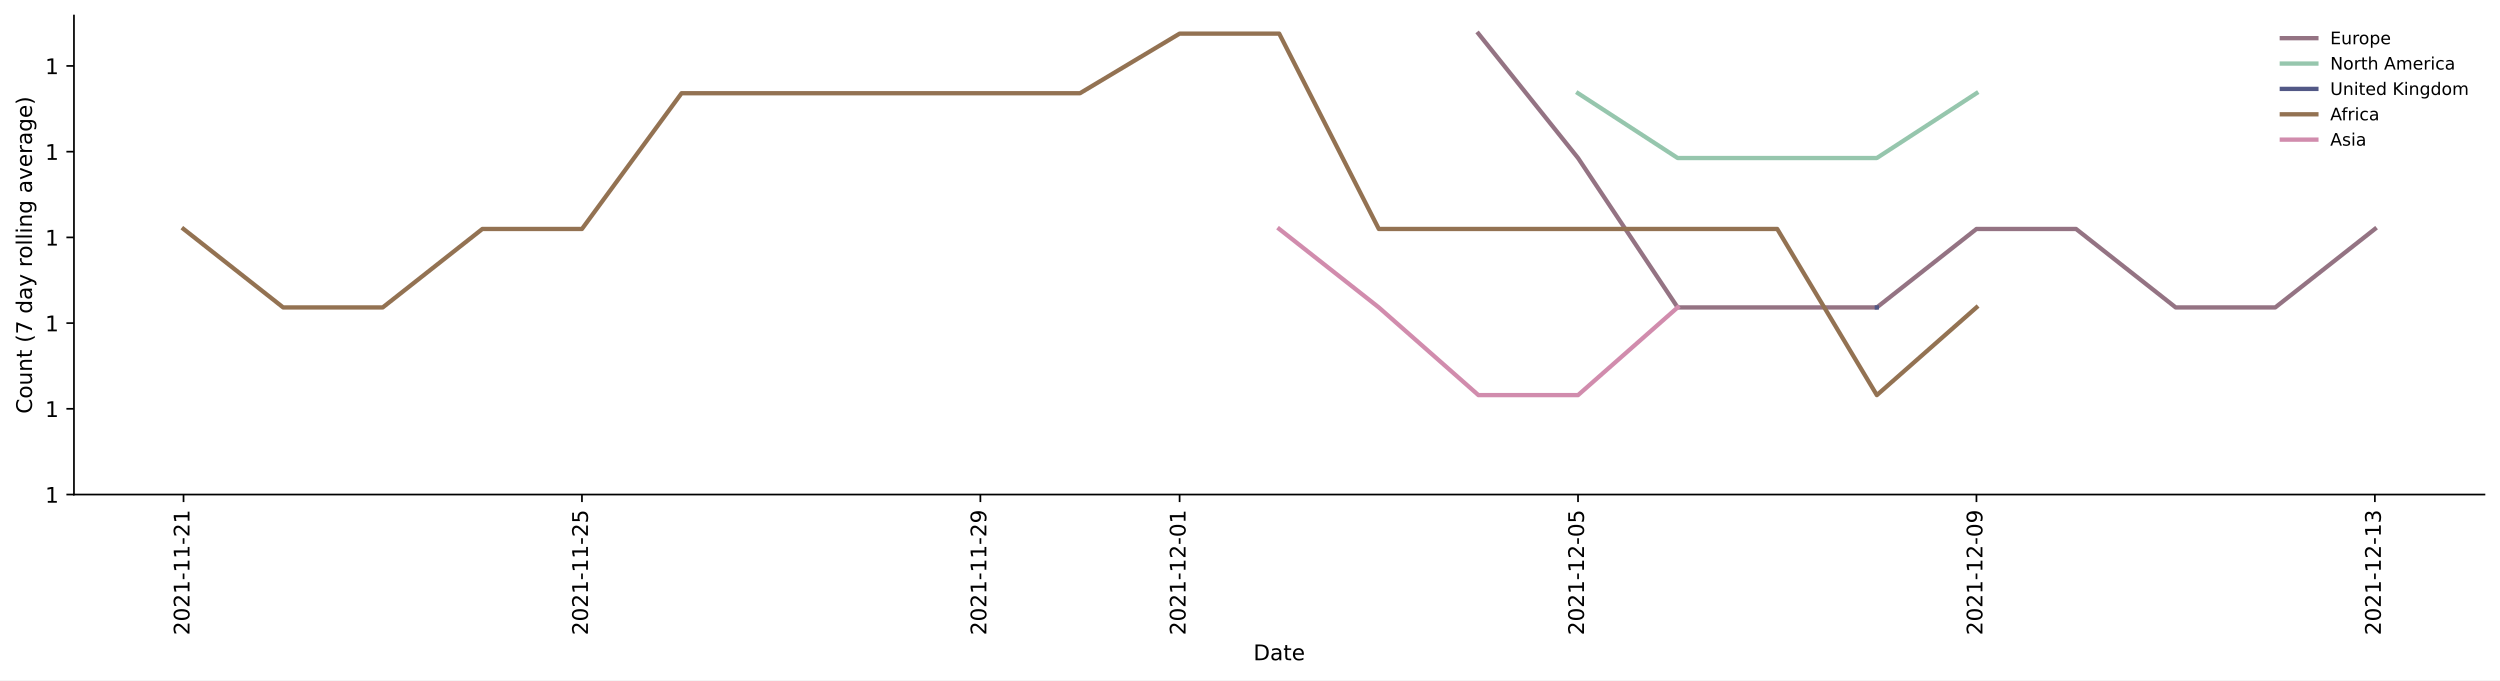
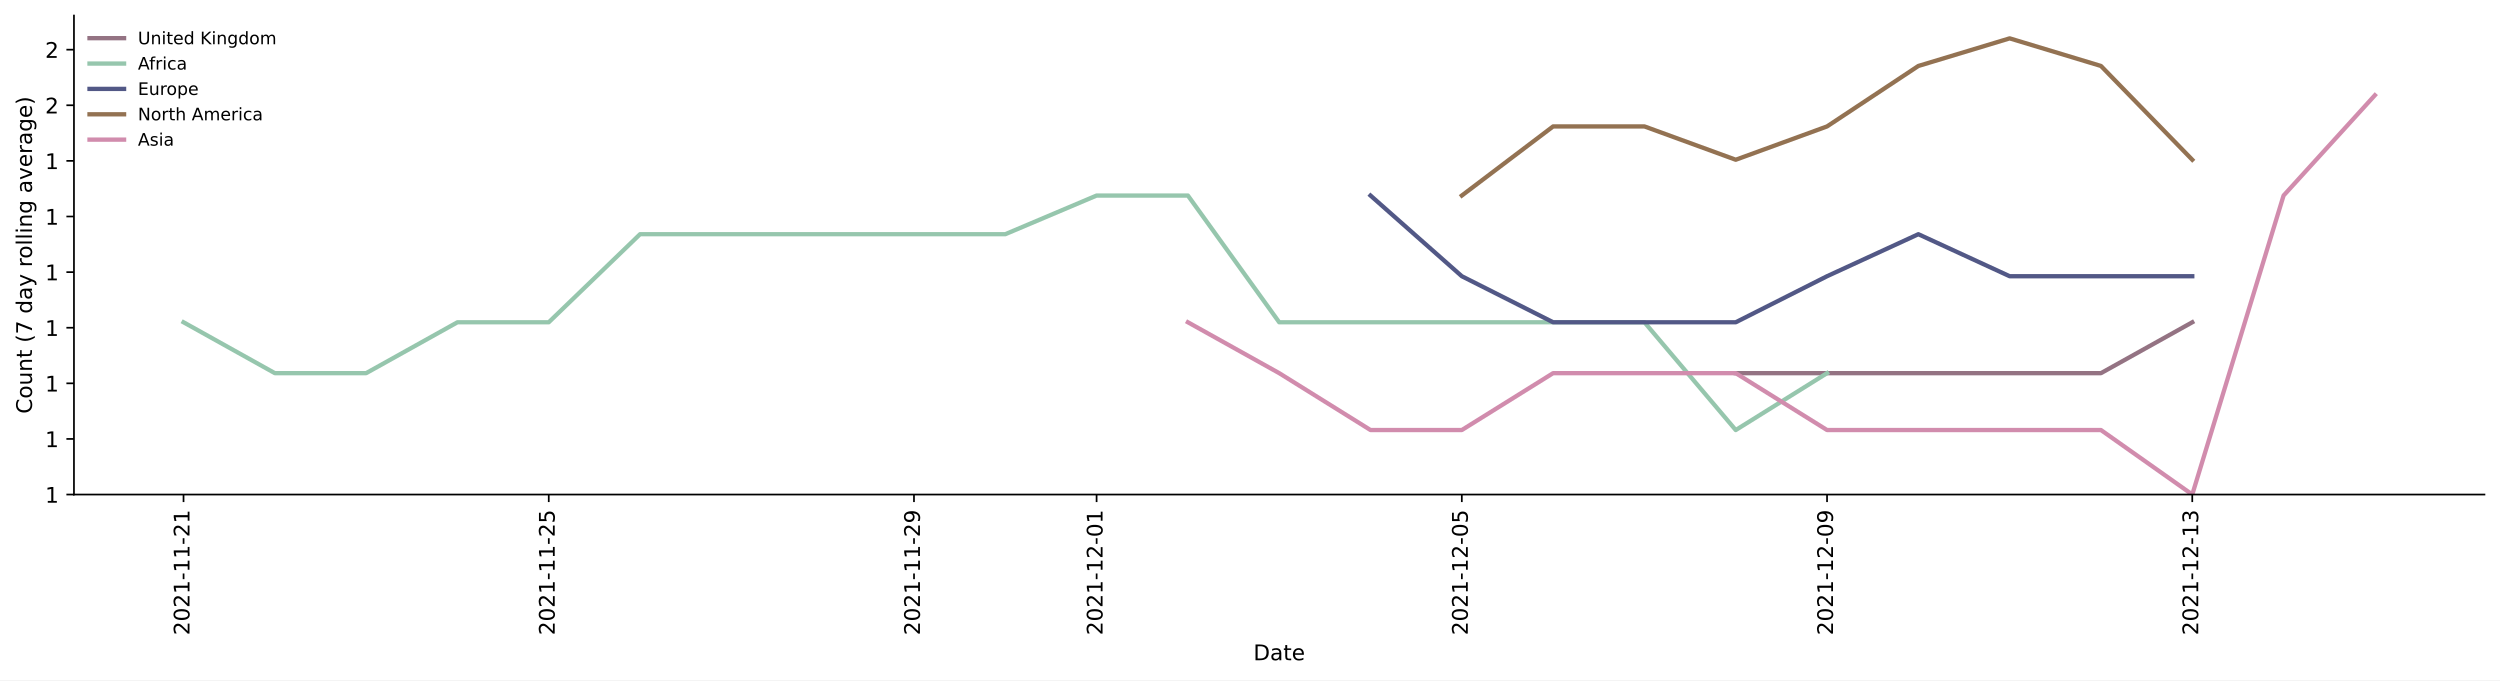
<svg xmlns="http://www.w3.org/2000/svg" xmlns:xlink="http://www.w3.org/1999/xlink" height="314.954pt" version="1.1" viewBox="0 0 1157.441 314.954" width="1157.441pt">
  <defs>
    <style type="text/css">*{stroke-linecap:butt;stroke-linejoin:round;}</style>
  </defs>
  <g id="figure_1">
    <g id="patch_1">
      <path d="M 0 314.954  L 1157.441 314.954  L 1157.441 0  L 0 0  z " style="fill:#ffffff;" />
    </g>
    <g id="axes_1">
      <g id="patch_2">
        <path d="M 34.241 228.96  L 1150.241 228.96  L 1150.241 7.2  L 34.241 7.2  z " style="fill:#ffffff;" />
      </g>
      <g id="matplotlib.axis_1">
        <g id="xtick_1">
          <g id="line2d_1">
            <defs>
-               <path d="M 0 0  L 0 3.5  " id="m6beb06f832" style="stroke:#000000;stroke-width:0.8;" />
-             </defs>
-             <g>
-               <use style="stroke:#000000;stroke-width:0.8;" x="84.968" xlink:href="#m6beb06f832" y="228.96" />
+               <path d="M 0 0  L 0 3.5  " id="m9c3d07d2d8" style="stroke:#000000;stroke-width:0.8;" />
+             </defs>
+             <g>
+               <use style="stroke:#000000;stroke-width:0.8;" x="84.968" xlink:href="#m9c3d07d2d8" y="228.96" />
            </g>
          </g>
          <g id="text_1">
            <g transform="translate(87.72727 294.0756)rotate(-90)scale(0.1 -0.1)">
              <defs>
                <path d="M 1228 531  L 3431 531  L 3431 0  L 469 0  L 469 531  Q 828 903 1448 1529  Q 2069 2156 2228 2338  Q 2531 2678 2651 2914  Q 2772 3150 2772 3378  Q 2772 3750 2511 3984  Q 2250 4219 1831 4219  Q 1534 4219 1204 4116  Q 875 4013 500 3803  L 500 4441  Q 881 4594 1212 4672  Q 1544 4750 1819 4750  Q 2544 4750 2975 4387  Q 3406 4025 3406 3419  Q 3406 3131 3298 2873  Q 3191 2616 2906 2266  Q 2828 2175 2409 1742  Q 1991 1309 1228 531  z " id="DejaVuSans-32" transform="scale(0.015625)" />
                <path d="M 2034 4250  Q 1547 4250 1301 3770  Q 1056 3291 1056 2328  Q 1056 1369 1301 889  Q 1547 409 2034 409  Q 2525 409 2770 889  Q 3016 1369 3016 2328  Q 3016 3291 2770 3770  Q 2525 4250 2034 4250  z M 2034 4750  Q 2819 4750 3233 4129  Q 3647 3509 3647 2328  Q 3647 1150 3233 529  Q 2819 -91 2034 -91  Q 1250 -91 836 529  Q 422 1150 422 2328  Q 422 3509 836 4129  Q 1250 4750 2034 4750  z " id="DejaVuSans-30" transform="scale(0.015625)" />
                <path d="M 794 531  L 1825 531  L 1825 4091  L 703 3866  L 703 4441  L 1819 4666  L 2450 4666  L 2450 531  L 3481 531  L 3481 0  L 794 0  L 794 531  z " id="DejaVuSans-31" transform="scale(0.015625)" />
                <path d="M 313 2009  L 1997 2009  L 1997 1497  L 313 1497  L 313 2009  z " id="DejaVuSans-2d" transform="scale(0.015625)" />
              </defs>
              <use xlink:href="#DejaVuSans-32" />
              <use x="63.623" xlink:href="#DejaVuSans-30" />
              <use x="127.246" xlink:href="#DejaVuSans-32" />
              <use x="190.869" xlink:href="#DejaVuSans-31" />
              <use x="254.492" xlink:href="#DejaVuSans-2d" />
              <use x="290.576" xlink:href="#DejaVuSans-31" />
              <use x="354.199" xlink:href="#DejaVuSans-31" />
              <use x="417.822" xlink:href="#DejaVuSans-2d" />
              <use x="453.906" xlink:href="#DejaVuSans-32" />
              <use x="517.529" xlink:href="#DejaVuSans-31" />
            </g>
          </g>
        </g>
        <g id="xtick_2">
          <g id="line2d_2">
            <g>
-               <use style="stroke:#000000;stroke-width:0.8;" x="269.431" xlink:href="#m6beb06f832" y="228.96" />
+               <use style="stroke:#000000;stroke-width:0.8;" x="254.059" xlink:href="#m9c3d07d2d8" y="228.96" />
            </g>
          </g>
          <g id="text_2">
-             <g transform="translate(272.1901 294.0756)rotate(-90)scale(0.1 -0.1)">
+             <g transform="translate(256.8182 294.0756)rotate(-90)scale(0.1 -0.1)">
              <defs>
                <path d="M 691 4666  L 3169 4666  L 3169 4134  L 1269 4134  L 1269 2991  Q 1406 3038 1543 3061  Q 1681 3084 1819 3084  Q 2600 3084 3056 2656  Q 3513 2228 3513 1497  Q 3513 744 3044 326  Q 2575 -91 1722 -91  Q 1428 -91 1123 -41  Q 819 9 494 109  L 494 744  Q 775 591 1075 516  Q 1375 441 1709 441  Q 2250 441 2565 725  Q 2881 1009 2881 1497  Q 2881 1984 2565 2268  Q 2250 2553 1709 2553  Q 1456 2553 1204 2497  Q 953 2441 691 2322  L 691 4666  z " id="DejaVuSans-35" transform="scale(0.015625)" />
              </defs>
              <use xlink:href="#DejaVuSans-32" />
              <use x="63.623" xlink:href="#DejaVuSans-30" />
              <use x="127.246" xlink:href="#DejaVuSans-32" />
              <use x="190.869" xlink:href="#DejaVuSans-31" />
              <use x="254.492" xlink:href="#DejaVuSans-2d" />
              <use x="290.576" xlink:href="#DejaVuSans-31" />
              <use x="354.199" xlink:href="#DejaVuSans-31" />
              <use x="417.822" xlink:href="#DejaVuSans-2d" />
              <use x="453.906" xlink:href="#DejaVuSans-32" />
              <use x="517.529" xlink:href="#DejaVuSans-35" />
            </g>
          </g>
        </g>
        <g id="xtick_3">
          <g id="line2d_3">
            <g>
-               <use style="stroke:#000000;stroke-width:0.8;" x="453.894" xlink:href="#m6beb06f832" y="228.96" />
+               <use style="stroke:#000000;stroke-width:0.8;" x="423.15" xlink:href="#m9c3d07d2d8" y="228.96" />
            </g>
          </g>
          <g id="text_3">
-             <g transform="translate(456.6529 294.0756)rotate(-90)scale(0.1 -0.1)">
+             <g transform="translate(425.9091 294.0756)rotate(-90)scale(0.1 -0.1)">
              <defs>
                <path d="M 703 97  L 703 672  Q 941 559 1184 500  Q 1428 441 1663 441  Q 2288 441 2617 861  Q 2947 1281 2994 2138  Q 2813 1869 2534 1725  Q 2256 1581 1919 1581  Q 1219 1581 811 2004  Q 403 2428 403 3163  Q 403 3881 828 4315  Q 1253 4750 1959 4750  Q 2769 4750 3195 4129  Q 3622 3509 3622 2328  Q 3622 1225 3098 567  Q 2575 -91 1691 -91  Q 1453 -91 1209 -44  Q 966 3 703 97  z M 1959 2075  Q 2384 2075 2632 2365  Q 2881 2656 2881 3163  Q 2881 3666 2632 3958  Q 2384 4250 1959 4250  Q 1534 4250 1286 3958  Q 1038 3666 1038 3163  Q 1038 2656 1286 2365  Q 1534 2075 1959 2075  z " id="DejaVuSans-39" transform="scale(0.015625)" />
              </defs>
              <use xlink:href="#DejaVuSans-32" />
              <use x="63.623" xlink:href="#DejaVuSans-30" />
              <use x="127.246" xlink:href="#DejaVuSans-32" />
              <use x="190.869" xlink:href="#DejaVuSans-31" />
              <use x="254.492" xlink:href="#DejaVuSans-2d" />
              <use x="290.576" xlink:href="#DejaVuSans-31" />
              <use x="354.199" xlink:href="#DejaVuSans-31" />
              <use x="417.822" xlink:href="#DejaVuSans-2d" />
              <use x="453.906" xlink:href="#DejaVuSans-32" />
              <use x="517.529" xlink:href="#DejaVuSans-39" />
            </g>
          </g>
        </g>
        <g id="xtick_4">
          <g id="line2d_4">
            <g>
-               <use style="stroke:#000000;stroke-width:0.8;" x="546.125" xlink:href="#m6beb06f832" y="228.96" />
+               <use style="stroke:#000000;stroke-width:0.8;" x="507.695" xlink:href="#m9c3d07d2d8" y="228.96" />
            </g>
          </g>
          <g id="text_4">
-             <g transform="translate(548.8843 294.0756)rotate(-90)scale(0.1 -0.1)">
+             <g transform="translate(510.4545 294.0756)rotate(-90)scale(0.1 -0.1)">
              <use xlink:href="#DejaVuSans-32" />
              <use x="63.623" xlink:href="#DejaVuSans-30" />
              <use x="127.246" xlink:href="#DejaVuSans-32" />
              <use x="190.869" xlink:href="#DejaVuSans-31" />
              <use x="254.492" xlink:href="#DejaVuSans-2d" />
              <use x="290.576" xlink:href="#DejaVuSans-31" />
              <use x="354.199" xlink:href="#DejaVuSans-32" />
              <use x="417.822" xlink:href="#DejaVuSans-2d" />
              <use x="453.906" xlink:href="#DejaVuSans-30" />
              <use x="517.529" xlink:href="#DejaVuSans-31" />
            </g>
          </g>
        </g>
        <g id="xtick_5">
          <g id="line2d_5">
            <g>
-               <use style="stroke:#000000;stroke-width:0.8;" x="730.588" xlink:href="#m6beb06f832" y="228.96" />
+               <use style="stroke:#000000;stroke-width:0.8;" x="676.786" xlink:href="#m9c3d07d2d8" y="228.96" />
            </g>
          </g>
          <g id="text_5">
-             <g transform="translate(733.3471 294.0756)rotate(-90)scale(0.1 -0.1)">
+             <g transform="translate(679.5455 294.0756)rotate(-90)scale(0.1 -0.1)">
              <use xlink:href="#DejaVuSans-32" />
              <use x="63.623" xlink:href="#DejaVuSans-30" />
              <use x="127.246" xlink:href="#DejaVuSans-32" />
              <use x="190.869" xlink:href="#DejaVuSans-31" />
              <use x="254.492" xlink:href="#DejaVuSans-2d" />
              <use x="290.576" xlink:href="#DejaVuSans-31" />
              <use x="354.199" xlink:href="#DejaVuSans-32" />
              <use x="417.822" xlink:href="#DejaVuSans-2d" />
              <use x="453.906" xlink:href="#DejaVuSans-30" />
              <use x="517.529" xlink:href="#DejaVuSans-35" />
            </g>
          </g>
        </g>
        <g id="xtick_6">
          <g id="line2d_6">
            <g>
-               <use style="stroke:#000000;stroke-width:0.8;" x="915.051" xlink:href="#m6beb06f832" y="228.96" />
+               <use style="stroke:#000000;stroke-width:0.8;" x="845.877" xlink:href="#m9c3d07d2d8" y="228.96" />
            </g>
          </g>
          <g id="text_6">
-             <g transform="translate(917.8099 294.0756)rotate(-90)scale(0.1 -0.1)">
+             <g transform="translate(848.6364 294.0756)rotate(-90)scale(0.1 -0.1)">
              <use xlink:href="#DejaVuSans-32" />
              <use x="63.623" xlink:href="#DejaVuSans-30" />
              <use x="127.246" xlink:href="#DejaVuSans-32" />
              <use x="190.869" xlink:href="#DejaVuSans-31" />
              <use x="254.492" xlink:href="#DejaVuSans-2d" />
              <use x="290.576" xlink:href="#DejaVuSans-31" />
              <use x="354.199" xlink:href="#DejaVuSans-32" />
              <use x="417.822" xlink:href="#DejaVuSans-2d" />
              <use x="453.906" xlink:href="#DejaVuSans-30" />
              <use x="517.529" xlink:href="#DejaVuSans-39" />
            </g>
          </g>
        </g>
        <g id="xtick_7">
          <g id="line2d_7">
            <g>
-               <use style="stroke:#000000;stroke-width:0.8;" x="1099.513" xlink:href="#m6beb06f832" y="228.96" />
+               <use style="stroke:#000000;stroke-width:0.8;" x="1014.968" xlink:href="#m9c3d07d2d8" y="228.96" />
            </g>
          </g>
          <g id="text_7">
-             <g transform="translate(1102.273 294.0756)rotate(-90)scale(0.1 -0.1)">
+             <g transform="translate(1017.727 294.0756)rotate(-90)scale(0.1 -0.1)">
              <defs>
                <path d="M 2597 2516  Q 3050 2419 3304 2112  Q 3559 1806 3559 1356  Q 3559 666 3084 287  Q 2609 -91 1734 -91  Q 1441 -91 1130 -33  Q 819 25 488 141  L 488 750  Q 750 597 1062 519  Q 1375 441 1716 441  Q 2309 441 2620 675  Q 2931 909 2931 1356  Q 2931 1769 2642 2001  Q 2353 2234 1838 2234  L 1294 2234  L 1294 2753  L 1863 2753  Q 2328 2753 2575 2939  Q 2822 3125 2822 3475  Q 2822 3834 2567 4026  Q 2313 4219 1838 4219  Q 1578 4219 1281 4162  Q 984 4106 628 3988  L 628 4550  Q 988 4650 1302 4700  Q 1616 4750 1894 4750  Q 2613 4750 3031 4423  Q 3450 4097 3450 3541  Q 3450 3153 3228 2886  Q 3006 2619 2597 2516  z " id="DejaVuSans-33" transform="scale(0.015625)" />
              </defs>
              <use xlink:href="#DejaVuSans-32" />
              <use x="63.623" xlink:href="#DejaVuSans-30" />
              <use x="127.246" xlink:href="#DejaVuSans-32" />
              <use x="190.869" xlink:href="#DejaVuSans-31" />
              <use x="254.492" xlink:href="#DejaVuSans-2d" />
              <use x="290.576" xlink:href="#DejaVuSans-31" />
              <use x="354.199" xlink:href="#DejaVuSans-32" />
              <use x="417.822" xlink:href="#DejaVuSans-2d" />
              <use x="453.906" xlink:href="#DejaVuSans-31" />
              <use x="517.529" xlink:href="#DejaVuSans-33" />
            </g>
          </g>
        </g>
        <g id="text_8">
          <g transform="translate(580.2898 305.6741)scale(0.1 -0.1)">
            <defs>
              <path d="M 1259 4147  L 1259 519  L 2022 519  Q 2988 519 3436 956  Q 3884 1394 3884 2338  Q 3884 3275 3436 3711  Q 2988 4147 2022 4147  L 1259 4147  z M 628 4666  L 1925 4666  Q 3281 4666 3915 4102  Q 4550 3538 4550 2338  Q 4550 1131 3912 565  Q 3275 0 1925 0  L 628 0  L 628 4666  z " id="DejaVuSans-44" transform="scale(0.015625)" />
              <path d="M 2194 1759  Q 1497 1759 1228 1600  Q 959 1441 959 1056  Q 959 750 1161 570  Q 1363 391 1709 391  Q 2188 391 2477 730  Q 2766 1069 2766 1631  L 2766 1759  L 2194 1759  z M 3341 1997  L 3341 0  L 2766 0  L 2766 531  Q 2569 213 2275 61  Q 1981 -91 1556 -91  Q 1019 -91 701 211  Q 384 513 384 1019  Q 384 1609 779 1909  Q 1175 2209 1959 2209  L 2766 2209  L 2766 2266  Q 2766 2663 2505 2880  Q 2244 3097 1772 3097  Q 1472 3097 1187 3025  Q 903 2953 641 2809  L 641 3341  Q 956 3463 1253 3523  Q 1550 3584 1831 3584  Q 2591 3584 2966 3190  Q 3341 2797 3341 1997  z " id="DejaVuSans-61" transform="scale(0.015625)" />
              <path d="M 1172 4494  L 1172 3500  L 2356 3500  L 2356 3053  L 1172 3053  L 1172 1153  Q 1172 725 1289 603  Q 1406 481 1766 481  L 2356 481  L 2356 0  L 1766 0  Q 1100 0 847 248  Q 594 497 594 1153  L 594 3053  L 172 3053  L 172 3500  L 594 3500  L 594 4494  L 1172 4494  z " id="DejaVuSans-74" transform="scale(0.015625)" />
              <path d="M 3597 1894  L 3597 1613  L 953 1613  Q 991 1019 1311 708  Q 1631 397 2203 397  Q 2534 397 2845 478  Q 3156 559 3463 722  L 3463 178  Q 3153 47 2828 -22  Q 2503 -91 2169 -91  Q 1331 -91 842 396  Q 353 884 353 1716  Q 353 2575 817 3079  Q 1281 3584 2069 3584  Q 2775 3584 3186 3129  Q 3597 2675 3597 1894  z M 3022 2063  Q 3016 2534 2758 2815  Q 2500 3097 2075 3097  Q 1594 3097 1305 2825  Q 1016 2553 972 2059  L 3022 2063  z " id="DejaVuSans-65" transform="scale(0.015625)" />
            </defs>
            <use xlink:href="#DejaVuSans-44" />
            <use x="77.002" xlink:href="#DejaVuSans-61" />
            <use x="138.281" xlink:href="#DejaVuSans-74" />
            <use x="177.49" xlink:href="#DejaVuSans-65" />
          </g>
        </g>
      </g>
      <g id="matplotlib.axis_2">
        <g id="ytick_1">
          <g id="line2d_8">
            <defs>
-               <path d="M 0 0  L -3.5 0  " id="m7e8ffe508a" style="stroke:#000000;stroke-width:0.8;" />
-             </defs>
-             <g>
-               <use style="stroke:#000000;stroke-width:0.8;" x="34.241" xlink:href="#m7e8ffe508a" y="228.96" />
+               <path d="M 0 0  L -3.5 0  " id="m60c0c95f45" style="stroke:#000000;stroke-width:0.8;" />
+             </defs>
+             <g>
+               <use style="stroke:#000000;stroke-width:0.8;" x="34.241" xlink:href="#m60c0c95f45" y="228.96" />
            </g>
          </g>
          <g id="text_9">
            <g transform="translate(20.87813 232.7592)scale(0.1 -0.1)">
              <use xlink:href="#DejaVuSans-31" />
            </g>
          </g>
        </g>
        <g id="ytick_2">
          <g id="line2d_9">
            <g>
-               <use style="stroke:#000000;stroke-width:0.8;" x="34.241" xlink:href="#m7e8ffe508a" y="189.273" />
+               <use style="stroke:#000000;stroke-width:0.8;" x="34.241" xlink:href="#m60c0c95f45" y="203.215" />
            </g>
          </g>
          <g id="text_10">
-             <g transform="translate(20.87813 193.0725)scale(0.1 -0.1)">
+             <g transform="translate(20.87813 207.0141)scale(0.1 -0.1)">
              <use xlink:href="#DejaVuSans-31" />
            </g>
          </g>
        </g>
        <g id="ytick_3">
          <g id="line2d_10">
            <g>
-               <use style="stroke:#000000;stroke-width:0.8;" x="34.241" xlink:href="#m7e8ffe508a" y="149.587" />
+               <use style="stroke:#000000;stroke-width:0.8;" x="34.241" xlink:href="#m60c0c95f45" y="177.47" />
            </g>
          </g>
          <g id="text_11">
-             <g transform="translate(20.87813 153.3857)scale(0.1 -0.1)">
+             <g transform="translate(20.87813 181.2689)scale(0.1 -0.1)">
              <use xlink:href="#DejaVuSans-31" />
            </g>
          </g>
        </g>
        <g id="ytick_4">
          <g id="line2d_11">
            <g>
-               <use style="stroke:#000000;stroke-width:0.8;" x="34.241" xlink:href="#m7e8ffe508a" y="109.9" />
+               <use style="stroke:#000000;stroke-width:0.8;" x="34.241" xlink:href="#m60c0c95f45" y="151.725" />
            </g>
          </g>
          <g id="text_12">
-             <g transform="translate(20.87813 113.699)scale(0.1 -0.1)">
+             <g transform="translate(20.87813 155.5238)scale(0.1 -0.1)">
              <use xlink:href="#DejaVuSans-31" />
            </g>
          </g>
        </g>
        <g id="ytick_5">
          <g id="line2d_12">
            <g>
-               <use style="stroke:#000000;stroke-width:0.8;" x="34.241" xlink:href="#m7e8ffe508a" y="70.213" />
+               <use style="stroke:#000000;stroke-width:0.8;" x="34.241" xlink:href="#m60c0c95f45" y="125.979" />
            </g>
          </g>
          <g id="text_13">
-             <g transform="translate(20.87813 74.01223)scale(0.1 -0.1)">
+             <g transform="translate(20.87813 129.7786)scale(0.1 -0.1)">
              <use xlink:href="#DejaVuSans-31" />
            </g>
          </g>
        </g>
        <g id="ytick_6">
          <g id="line2d_13">
            <g>
-               <use style="stroke:#000000;stroke-width:0.8;" x="34.241" xlink:href="#m7e8ffe508a" y="30.526" />
+               <use style="stroke:#000000;stroke-width:0.8;" x="34.241" xlink:href="#m60c0c95f45" y="100.234" />
            </g>
          </g>
          <g id="text_14">
-             <g transform="translate(20.87813 34.32549)scale(0.1 -0.1)">
-               <use xlink:href="#DejaVuSans-31" />
-             </g>
-           </g>
-         </g>
-         <g id="text_15">
+             <g transform="translate(20.87813 104.0335)scale(0.1 -0.1)">
+               <use xlink:href="#DejaVuSans-31" />
+             </g>
+           </g>
+         </g>
+         <g id="ytick_7">
+           <g id="line2d_14">
+             <g>
+               <use style="stroke:#000000;stroke-width:0.8;" x="34.241" xlink:href="#m60c0c95f45" y="74.489" />
+             </g>
+           </g>
+           <g id="text_15">
+             <g transform="translate(20.87813 78.28836)scale(0.1 -0.1)">
+               <use xlink:href="#DejaVuSans-31" />
+             </g>
+           </g>
+         </g>
+         <g id="ytick_8">
+           <g id="line2d_15">
+             <g>
+               <use style="stroke:#000000;stroke-width:0.8;" x="34.241" xlink:href="#m60c0c95f45" y="48.744" />
+             </g>
+           </g>
+           <g id="text_16">
+             <g transform="translate(20.87813 52.54322)scale(0.1 -0.1)">
+               <use xlink:href="#DejaVuSans-32" />
+             </g>
+           </g>
+         </g>
+         <g id="ytick_9">
+           <g id="line2d_16">
+             <g>
+               <use style="stroke:#000000;stroke-width:0.8;" x="34.241" xlink:href="#m60c0c95f45" y="22.999" />
+             </g>
+           </g>
+           <g id="text_17">
+             <g transform="translate(20.87813 26.79808)scale(0.1 -0.1)">
+               <use xlink:href="#DejaVuSans-32" />
+             </g>
+           </g>
+         </g>
+         <g id="text_18">
          <g transform="translate(14.79844 191.548)rotate(-90)scale(0.1 -0.1)">
            <defs>
              <path d="M 4122 4306  L 4122 3641  Q 3803 3938 3442 4084  Q 3081 4231 2675 4231  Q 1875 4231 1450 3742  Q 1025 3253 1025 2328  Q 1025 1406 1450 917  Q 1875 428 2675 428  Q 3081 428 3442 575  Q 3803 722 4122 1019  L 4122 359  Q 3791 134 3420 21  Q 3050 -91 2638 -91  Q 1578 -91 968 557  Q 359 1206 359 2328  Q 359 3453 968 4101  Q 1578 4750 2638 4750  Q 3056 4750 3426 4639  Q 3797 4528 4122 4306  z " id="DejaVuSans-43" transform="scale(0.015625)" />
              <path d="M 1959 3097  Q 1497 3097 1228 2736  Q 959 2375 959 1747  Q 959 1119 1226 758  Q 1494 397 1959 397  Q 2419 397 2687 759  Q 2956 1122 2956 1747  Q 2956 2369 2687 2733  Q 2419 3097 1959 3097  z M 1959 3584  Q 2709 3584 3137 3096  Q 3566 2609 3566 1747  Q 3566 888 3137 398  Q 2709 -91 1959 -91  Q 1206 -91 779 398  Q 353 888 353 1747  Q 353 2609 779 3096  Q 1206 3584 1959 3584  z " id="DejaVuSans-6f" transform="scale(0.015625)" />
              <path d="M 544 1381  L 544 3500  L 1119 3500  L 1119 1403  Q 1119 906 1312 657  Q 1506 409 1894 409  Q 2359 409 2629 706  Q 2900 1003 2900 1516  L 2900 3500  L 3475 3500  L 3475 0  L 2900 0  L 2900 538  Q 2691 219 2414 64  Q 2138 -91 1772 -91  Q 1169 -91 856 284  Q 544 659 544 1381  z M 1991 3584  L 1991 3584  z " id="DejaVuSans-75" transform="scale(0.015625)" />
              <path d="M 3513 2113  L 3513 0  L 2938 0  L 2938 2094  Q 2938 2591 2744 2837  Q 2550 3084 2163 3084  Q 1697 3084 1428 2787  Q 1159 2491 1159 1978  L 1159 0  L 581 0  L 581 3500  L 1159 3500  L 1159 2956  Q 1366 3272 1645 3428  Q 1925 3584 2291 3584  Q 2894 3584 3203 3211  Q 3513 2838 3513 2113  z " id="DejaVuSans-6e" transform="scale(0.015625)" />
              <path id="DejaVuSans-20" transform="scale(0.015625)" />
              <path d="M 1984 4856  Q 1566 4138 1362 3434  Q 1159 2731 1159 2009  Q 1159 1288 1364 580  Q 1569 -128 1984 -844  L 1484 -844  Q 1016 -109 783 600  Q 550 1309 550 2009  Q 550 2706 781 3412  Q 1013 4119 1484 4856  L 1984 4856  z " id="DejaVuSans-28" transform="scale(0.015625)" />
              <path d="M 525 4666  L 3525 4666  L 3525 4397  L 1831 0  L 1172 0  L 2766 4134  L 525 4134  L 525 4666  z " id="DejaVuSans-37" transform="scale(0.015625)" />
              <path d="M 2906 2969  L 2906 4863  L 3481 4863  L 3481 0  L 2906 0  L 2906 525  Q 2725 213 2448 61  Q 2172 -91 1784 -91  Q 1150 -91 751 415  Q 353 922 353 1747  Q 353 2572 751 3078  Q 1150 3584 1784 3584  Q 2172 3584 2448 3432  Q 2725 3281 2906 2969  z M 947 1747  Q 947 1113 1208 752  Q 1469 391 1925 391  Q 2381 391 2643 752  Q 2906 1113 2906 1747  Q 2906 2381 2643 2742  Q 2381 3103 1925 3103  Q 1469 3103 1208 2742  Q 947 2381 947 1747  z " id="DejaVuSans-64" transform="scale(0.015625)" />
              <path d="M 2059 -325  Q 1816 -950 1584 -1140  Q 1353 -1331 966 -1331  L 506 -1331  L 506 -850  L 844 -850  Q 1081 -850 1212 -737  Q 1344 -625 1503 -206  L 1606 56  L 191 3500  L 800 3500  L 1894 763  L 2988 3500  L 3597 3500  L 2059 -325  z " id="DejaVuSans-79" transform="scale(0.015625)" />
              <path d="M 2631 2963  Q 2534 3019 2420 3045  Q 2306 3072 2169 3072  Q 1681 3072 1420 2755  Q 1159 2438 1159 1844  L 1159 0  L 581 0  L 581 3500  L 1159 3500  L 1159 2956  Q 1341 3275 1631 3429  Q 1922 3584 2338 3584  Q 2397 3584 2469 3576  Q 2541 3569 2628 3553  L 2631 2963  z " id="DejaVuSans-72" transform="scale(0.015625)" />
              <path d="M 603 4863  L 1178 4863  L 1178 0  L 603 0  L 603 4863  z " id="DejaVuSans-6c" transform="scale(0.015625)" />
              <path d="M 603 3500  L 1178 3500  L 1178 0  L 603 0  L 603 3500  z M 603 4863  L 1178 4863  L 1178 4134  L 603 4134  L 603 4863  z " id="DejaVuSans-69" transform="scale(0.015625)" />
              <path d="M 2906 1791  Q 2906 2416 2648 2759  Q 2391 3103 1925 3103  Q 1463 3103 1205 2759  Q 947 2416 947 1791  Q 947 1169 1205 825  Q 1463 481 1925 481  Q 2391 481 2648 825  Q 2906 1169 2906 1791  z M 3481 434  Q 3481 -459 3084 -895  Q 2688 -1331 1869 -1331  Q 1566 -1331 1297 -1286  Q 1028 -1241 775 -1147  L 775 -588  Q 1028 -725 1275 -790  Q 1522 -856 1778 -856  Q 2344 -856 2625 -561  Q 2906 -266 2906 331  L 2906 616  Q 2728 306 2450 153  Q 2172 0 1784 0  Q 1141 0 747 490  Q 353 981 353 1791  Q 353 2603 747 3093  Q 1141 3584 1784 3584  Q 2172 3584 2450 3431  Q 2728 3278 2906 2969  L 2906 3500  L 3481 3500  L 3481 434  z " id="DejaVuSans-67" transform="scale(0.015625)" />
              <path d="M 191 3500  L 800 3500  L 1894 563  L 2988 3500  L 3597 3500  L 2284 0  L 1503 0  L 191 3500  z " id="DejaVuSans-76" transform="scale(0.015625)" />
              <path d="M 513 4856  L 1013 4856  Q 1481 4119 1714 3412  Q 1947 2706 1947 2009  Q 1947 1309 1714 600  Q 1481 -109 1013 -844  L 513 -844  Q 928 -128 1133 580  Q 1338 1288 1338 2009  Q 1338 2731 1133 3434  Q 928 4138 513 4856  z " id="DejaVuSans-29" transform="scale(0.015625)" />
            </defs>
            <use xlink:href="#DejaVuSans-43" />
            <use x="69.824" xlink:href="#DejaVuSans-6f" />
            <use x="131.006" xlink:href="#DejaVuSans-75" />
            <use x="194.385" xlink:href="#DejaVuSans-6e" />
            <use x="257.764" xlink:href="#DejaVuSans-74" />
            <use x="296.973" xlink:href="#DejaVuSans-20" />
            <use x="328.76" xlink:href="#DejaVuSans-28" />
            <use x="367.773" xlink:href="#DejaVuSans-37" />
            <use x="431.396" xlink:href="#DejaVuSans-20" />
            <use x="463.184" xlink:href="#DejaVuSans-64" />
            <use x="526.66" xlink:href="#DejaVuSans-61" />
            <use x="587.939" xlink:href="#DejaVuSans-79" />
            <use x="647.119" xlink:href="#DejaVuSans-20" />
            <use x="678.906" xlink:href="#DejaVuSans-72" />
            <use x="717.77" xlink:href="#DejaVuSans-6f" />
            <use x="778.951" xlink:href="#DejaVuSans-6c" />
            <use x="806.734" xlink:href="#DejaVuSans-6c" />
            <use x="834.518" xlink:href="#DejaVuSans-69" />
            <use x="862.301" xlink:href="#DejaVuSans-6e" />
            <use x="925.68" xlink:href="#DejaVuSans-67" />
            <use x="989.156" xlink:href="#DejaVuSans-20" />
            <use x="1020.943" xlink:href="#DejaVuSans-61" />
            <use x="1082.223" xlink:href="#DejaVuSans-76" />
            <use x="1141.402" xlink:href="#DejaVuSans-65" />
            <use x="1202.926" xlink:href="#DejaVuSans-72" />
            <use x="1244.039" xlink:href="#DejaVuSans-61" />
            <use x="1305.318" xlink:href="#DejaVuSans-67" />
            <use x="1368.795" xlink:href="#DejaVuSans-65" />
            <use x="1430.318" xlink:href="#DejaVuSans-29" />
          </g>
        </g>
      </g>
-       <g id="line2d_14">
-         <path clip-path="url(#p603e86dde4)" d="M 684.472 15.568  L 730.588 73.154  L 776.703 142.328  L 822.819 142.328  L 868.935 142.328  L 915.051 106.009  L 961.166 106.009  L 1007.282 142.328  L 1053.398 142.328  L 1099.513 106.009  " style="fill:none;stroke:#947383;stroke-linecap:square;stroke-width:2;" />
-       </g>
-       <g id="line2d_15">
-         <path clip-path="url(#p603e86dde4)" d="M 730.588 43.16  L 776.703 73.154  L 822.819 73.154  L 868.935 73.154  L 915.051 43.16  " style="fill:none;stroke:#96c6ad;stroke-linecap:square;stroke-width:2;" />
-       </g>
-       <g id="line2d_16">
-         <path clip-path="url(#p603e86dde4)" d="M 868.935 142.328  " style="fill:none;stroke:#525886;stroke-linecap:square;stroke-width:2;" />
-       </g>
      <g id="line2d_17">
-         <path clip-path="url(#p603e86dde4)" d="M 84.968 106.009  L 131.084 142.328  L 177.199 142.328  L 223.315 106.009  L 269.431 106.009  L 315.546 43.16  L 361.662 43.16  L 407.778 43.16  L 453.894 43.16  L 500.009 43.16  L 546.125 15.568  L 592.241 15.568  L 638.356 106.009  L 684.472 106.009  L 730.588 106.009  L 776.703 106.009  L 822.819 106.009  L 868.935 182.93  L 915.051 142.328  " style="fill:none;stroke:#937252;stroke-linecap:square;stroke-width:2;" />
+         <path clip-path="url(#pad644c2694)" d="M 803.604 172.761  L 845.877 172.761  L 888.15 172.761  L 930.422 172.761  L 972.695 172.761  L 1014.968 149.201  " style="fill:none;stroke:#947383;stroke-linecap:square;stroke-width:2;" />
      </g>
      <g id="line2d_18">
-         <path clip-path="url(#p603e86dde4)" d="M 592.241 106.009  L 638.356 142.328  L 684.472 182.93  L 730.588 182.93  L 776.703 142.328  " style="fill:none;stroke:#d18cad;stroke-linecap:square;stroke-width:2;" />
+         <path clip-path="url(#pad644c2694)" d="M 84.968 149.201  L 127.241 172.761  L 169.513 172.761  L 211.786 149.201  L 254.059 149.201  L 296.332 108.43  L 338.604 108.43  L 380.877 108.43  L 423.15 108.43  L 465.422 108.43  L 507.695 90.531  L 549.968 90.531  L 592.241 149.201  L 634.513 149.201  L 676.786 149.201  L 719.059 149.201  L 761.332 149.201  L 803.604 199.1  L 845.877 172.761  " style="fill:none;stroke:#96c6ad;stroke-linecap:square;stroke-width:2;" />
+       </g>
+       <g id="line2d_19">
+         <path clip-path="url(#pad644c2694)" d="M 634.513 90.531  L 676.786 127.887  L 719.059 149.201  L 761.332 149.201  L 803.604 149.201  L 845.877 127.887  L 888.15 108.43  L 930.422 127.887  L 972.695 127.887  L 1014.968 127.887  " style="fill:none;stroke:#525886;stroke-linecap:square;stroke-width:2;" />
+       </g>
+       <g id="line2d_20">
+         <path clip-path="url(#pad644c2694)" d="M 676.786 90.531  L 719.059 58.531  L 761.332 58.531  L 803.604 73.959  L 845.877 58.531  L 888.15 30.542  L 930.422 17.76  L 972.695 30.542  L 1014.968 73.959  " style="fill:none;stroke:#937252;stroke-linecap:square;stroke-width:2;" />
+       </g>
+       <g id="line2d_21">
+         <path clip-path="url(#pad644c2694)" d="M 549.968 149.201  L 592.241 172.761  L 634.513 199.1  L 676.786 199.1  L 719.059 172.761  L 761.332 172.761  L 803.604 172.761  L 845.877 199.1  L 888.15 199.1  L 930.422 199.1  L 972.695 199.1  L 1014.968 228.96  L 1057.241 90.531  L 1099.513 44.099  " style="fill:none;stroke:#d18cad;stroke-linecap:square;stroke-width:2;" />
      </g>
      <g id="patch_3">
        <path d="M 34.241 228.96  L 34.241 7.2  " style="fill:none;stroke:#000000;stroke-linecap:square;stroke-linejoin:miter;stroke-width:0.8;" />
      </g>
      <g id="patch_4">
        <path d="M 34.241 228.96  L 1150.241 228.96  " style="fill:none;stroke:#000000;stroke-linecap:square;stroke-linejoin:miter;stroke-width:0.8;" />
      </g>
      <g id="legend_1">
-         <g id="line2d_19">
-           <path d="M 1056.429 17.679  L 1072.429 17.679  " style="fill:none;stroke:#947383;stroke-linecap:square;stroke-width:2;" />
-         </g>
-         <g id="line2d_20" />
-         <g id="text_16">
-           <g transform="translate(1078.829 20.47875)scale(0.08 -0.08)">
-             <defs>
-               <path d="M 628 4666  L 3578 4666  L 3578 4134  L 1259 4134  L 1259 2753  L 3481 2753  L 3481 2222  L 1259 2222  L 1259 531  L 3634 531  L 3634 0  L 628 0  L 628 4666  z " id="DejaVuSans-45" transform="scale(0.015625)" />
-               <path d="M 1159 525  L 1159 -1331  L 581 -1331  L 581 3500  L 1159 3500  L 1159 2969  Q 1341 3281 1617 3432  Q 1894 3584 2278 3584  Q 2916 3584 3314 3078  Q 3713 2572 3713 1747  Q 3713 922 3314 415  Q 2916 -91 2278 -91  Q 1894 -91 1617 61  Q 1341 213 1159 525  z M 3116 1747  Q 3116 2381 2855 2742  Q 2594 3103 2138 3103  Q 1681 3103 1420 2742  Q 1159 2381 1159 1747  Q 1159 1113 1420 752  Q 1681 391 2138 391  Q 2594 391 2855 752  Q 3116 1113 3116 1747  z " id="DejaVuSans-70" transform="scale(0.015625)" />
-             </defs>
-             <use xlink:href="#DejaVuSans-45" />
-             <use x="63.184" xlink:href="#DejaVuSans-75" />
-             <use x="126.562" xlink:href="#DejaVuSans-72" />
-             <use x="165.426" xlink:href="#DejaVuSans-6f" />
-             <use x="226.607" xlink:href="#DejaVuSans-70" />
-             <use x="290.084" xlink:href="#DejaVuSans-65" />
-           </g>
-         </g>
-         <g id="line2d_21">
-           <path d="M 1056.429 29.421  L 1072.429 29.421  " style="fill:none;stroke:#96c6ad;stroke-linecap:square;stroke-width:2;" />
-         </g>
-         <g id="line2d_22" />
-         <g id="text_17">
-           <g transform="translate(1078.829 32.22125)scale(0.08 -0.08)">
-             <defs>
-               <path d="M 628 4666  L 1478 4666  L 3547 763  L 3547 4666  L 4159 4666  L 4159 0  L 3309 0  L 1241 3903  L 1241 0  L 628 0  L 628 4666  z " id="DejaVuSans-4e" transform="scale(0.015625)" />
-               <path d="M 3513 2113  L 3513 0  L 2938 0  L 2938 2094  Q 2938 2591 2744 2837  Q 2550 3084 2163 3084  Q 1697 3084 1428 2787  Q 1159 2491 1159 1978  L 1159 0  L 581 0  L 581 4863  L 1159 4863  L 1159 2956  Q 1366 3272 1645 3428  Q 1925 3584 2291 3584  Q 2894 3584 3203 3211  Q 3513 2838 3513 2113  z " id="DejaVuSans-68" transform="scale(0.015625)" />
-               <path d="M 2188 4044  L 1331 1722  L 3047 1722  L 2188 4044  z M 1831 4666  L 2547 4666  L 4325 0  L 3669 0  L 3244 1197  L 1141 1197  L 716 0  L 50 0  L 1831 4666  z " id="DejaVuSans-41" transform="scale(0.015625)" />
-               <path d="M 3328 2828  Q 3544 3216 3844 3400  Q 4144 3584 4550 3584  Q 5097 3584 5394 3201  Q 5691 2819 5691 2113  L 5691 0  L 5113 0  L 5113 2094  Q 5113 2597 4934 2840  Q 4756 3084 4391 3084  Q 3944 3084 3684 2787  Q 3425 2491 3425 1978  L 3425 0  L 2847 0  L 2847 2094  Q 2847 2600 2669 2842  Q 2491 3084 2119 3084  Q 1678 3084 1418 2786  Q 1159 2488 1159 1978  L 1159 0  L 581 0  L 581 3500  L 1159 3500  L 1159 2956  Q 1356 3278 1631 3431  Q 1906 3584 2284 3584  Q 2666 3584 2933 3390  Q 3200 3197 3328 2828  z " id="DejaVuSans-6d" transform="scale(0.015625)" />
-               <path d="M 3122 3366  L 3122 2828  Q 2878 2963 2633 3030  Q 2388 3097 2138 3097  Q 1578 3097 1268 2742  Q 959 2388 959 1747  Q 959 1106 1268 751  Q 1578 397 2138 397  Q 2388 397 2633 464  Q 2878 531 3122 666  L 3122 134  Q 2881 22 2623 -34  Q 2366 -91 2075 -91  Q 1284 -91 818 406  Q 353 903 353 1747  Q 353 2603 823 3093  Q 1294 3584 2113 3584  Q 2378 3584 2631 3529  Q 2884 3475 3122 3366  z " id="DejaVuSans-63" transform="scale(0.015625)" />
-             </defs>
-             <use xlink:href="#DejaVuSans-4e" />
-             <use x="74.805" xlink:href="#DejaVuSans-6f" />
-             <use x="135.986" xlink:href="#DejaVuSans-72" />
-             <use x="177.1" xlink:href="#DejaVuSans-74" />
-             <use x="216.309" xlink:href="#DejaVuSans-68" />
-             <use x="279.688" xlink:href="#DejaVuSans-20" />
-             <use x="311.475" xlink:href="#DejaVuSans-41" />
-             <use x="379.883" xlink:href="#DejaVuSans-6d" />
-             <use x="477.295" xlink:href="#DejaVuSans-65" />
-             <use x="538.818" xlink:href="#DejaVuSans-72" />
-             <use x="579.932" xlink:href="#DejaVuSans-69" />
-             <use x="607.715" xlink:href="#DejaVuSans-63" />
-             <use x="662.695" xlink:href="#DejaVuSans-61" />
-           </g>
-         </g>
-         <g id="line2d_23">
-           <path d="M 1056.429 41.164  L 1072.429 41.164  " style="fill:none;stroke:#525886;stroke-linecap:square;stroke-width:2;" />
-         </g>
-         <g id="line2d_24" />
-         <g id="text_18">
-           <g transform="translate(1078.829 43.96375)scale(0.08 -0.08)">
+         <g id="line2d_22">
+           <path d="M 41.441 17.679  L 57.441 17.679  " style="fill:none;stroke:#947383;stroke-linecap:square;stroke-width:2;" />
+         </g>
+         <g id="line2d_23" />
+         <g id="text_19">
+           <g transform="translate(63.84063 20.47875)scale(0.08 -0.08)">
            <defs>
              <path d="M 556 4666  L 1191 4666  L 1191 1831  Q 1191 1081 1462 751  Q 1734 422 2344 422  Q 2950 422 3222 751  Q 3494 1081 3494 1831  L 3494 4666  L 4128 4666  L 4128 1753  Q 4128 841 3676 375  Q 3225 -91 2344 -91  Q 1459 -91 1007 375  Q 556 841 556 1753  L 556 4666  z " id="DejaVuSans-55" transform="scale(0.015625)" />
              <path d="M 628 4666  L 1259 4666  L 1259 2694  L 3353 4666  L 4166 4666  L 1850 2491  L 4331 0  L 3500 0  L 1259 2247  L 1259 0  L 628 0  L 628 4666  z " id="DejaVuSans-4b" transform="scale(0.015625)" />
+               <path d="M 3328 2828  Q 3544 3216 3844 3400  Q 4144 3584 4550 3584  Q 5097 3584 5394 3201  Q 5691 2819 5691 2113  L 5691 0  L 5113 0  L 5113 2094  Q 5113 2597 4934 2840  Q 4756 3084 4391 3084  Q 3944 3084 3684 2787  Q 3425 2491 3425 1978  L 3425 0  L 2847 0  L 2847 2094  Q 2847 2600 2669 2842  Q 2491 3084 2119 3084  Q 1678 3084 1418 2786  Q 1159 2488 1159 1978  L 1159 0  L 581 0  L 581 3500  L 1159 3500  L 1159 2956  Q 1356 3278 1631 3431  Q 1906 3584 2284 3584  Q 2666 3584 2933 3390  Q 3200 3197 3328 2828  z " id="DejaVuSans-6d" transform="scale(0.015625)" />
            </defs>
            <use xlink:href="#DejaVuSans-55" />
            <use x="73.193" xlink:href="#DejaVuSans-6e" />
            <use x="136.572" xlink:href="#DejaVuSans-69" />
            <use x="164.355" xlink:href="#DejaVuSans-74" />
            <use x="203.564" xlink:href="#DejaVuSans-65" />
            <use x="265.088" xlink:href="#DejaVuSans-64" />
            <use x="328.564" xlink:href="#DejaVuSans-20" />
            <use x="360.352" xlink:href="#DejaVuSans-4b" />
            <use x="425.928" xlink:href="#DejaVuSans-69" />
            <use x="453.711" xlink:href="#DejaVuSans-6e" />
            <use x="517.09" xlink:href="#DejaVuSans-67" />
            <use x="580.566" xlink:href="#DejaVuSans-64" />
            <use x="644.043" xlink:href="#DejaVuSans-6f" />
            <use x="705.225" xlink:href="#DejaVuSans-6d" />
          </g>
        </g>
-         <g id="line2d_25">
-           <path d="M 1056.429 52.906  L 1072.429 52.906  " style="fill:none;stroke:#937252;stroke-linecap:square;stroke-width:2;" />
-         </g>
-         <g id="line2d_26" />
-         <g id="text_19">
-           <g transform="translate(1078.829 55.70625)scale(0.08 -0.08)">
-             <defs>
+         <g id="line2d_24">
+           <path d="M 41.441 29.421  L 57.441 29.421  " style="fill:none;stroke:#96c6ad;stroke-linecap:square;stroke-width:2;" />
+         </g>
+         <g id="line2d_25" />
+         <g id="text_20">
+           <g transform="translate(63.84063 32.22125)scale(0.08 -0.08)">
+             <defs>
+               <path d="M 2188 4044  L 1331 1722  L 3047 1722  L 2188 4044  z M 1831 4666  L 2547 4666  L 4325 0  L 3669 0  L 3244 1197  L 1141 1197  L 716 0  L 50 0  L 1831 4666  z " id="DejaVuSans-41" transform="scale(0.015625)" />
              <path d="M 2375 4863  L 2375 4384  L 1825 4384  Q 1516 4384 1395 4259  Q 1275 4134 1275 3809  L 1275 3500  L 2222 3500  L 2222 3053  L 1275 3053  L 1275 0  L 697 0  L 697 3053  L 147 3053  L 147 3500  L 697 3500  L 697 3744  Q 697 4328 969 4595  Q 1241 4863 1831 4863  L 2375 4863  z " id="DejaVuSans-66" transform="scale(0.015625)" />
+               <path d="M 3122 3366  L 3122 2828  Q 2878 2963 2633 3030  Q 2388 3097 2138 3097  Q 1578 3097 1268 2742  Q 959 2388 959 1747  Q 959 1106 1268 751  Q 1578 397 2138 397  Q 2388 397 2633 464  Q 2878 531 3122 666  L 3122 134  Q 2881 22 2623 -34  Q 2366 -91 2075 -91  Q 1284 -91 818 406  Q 353 903 353 1747  Q 353 2603 823 3093  Q 1294 3584 2113 3584  Q 2378 3584 2631 3529  Q 2884 3475 3122 3366  z " id="DejaVuSans-63" transform="scale(0.015625)" />
            </defs>
            <use xlink:href="#DejaVuSans-41" />
            <use x="64.783" xlink:href="#DejaVuSans-66" />
            <use x="99.988" xlink:href="#DejaVuSans-72" />
            <use x="141.102" xlink:href="#DejaVuSans-69" />
            <use x="168.885" xlink:href="#DejaVuSans-63" />
            <use x="223.865" xlink:href="#DejaVuSans-61" />
          </g>
        </g>
-         <g id="line2d_27">
-           <path d="M 1056.429 64.649  L 1072.429 64.649  " style="fill:none;stroke:#d18cad;stroke-linecap:square;stroke-width:2;" />
-         </g>
-         <g id="line2d_28" />
-         <g id="text_20">
-           <g transform="translate(1078.829 67.44875)scale(0.08 -0.08)">
+         <g id="line2d_26">
+           <path d="M 41.441 41.164  L 57.441 41.164  " style="fill:none;stroke:#525886;stroke-linecap:square;stroke-width:2;" />
+         </g>
+         <g id="line2d_27" />
+         <g id="text_21">
+           <g transform="translate(63.84063 43.96375)scale(0.08 -0.08)">
+             <defs>
+               <path d="M 628 4666  L 3578 4666  L 3578 4134  L 1259 4134  L 1259 2753  L 3481 2753  L 3481 2222  L 1259 2222  L 1259 531  L 3634 531  L 3634 0  L 628 0  L 628 4666  z " id="DejaVuSans-45" transform="scale(0.015625)" />
+               <path d="M 1159 525  L 1159 -1331  L 581 -1331  L 581 3500  L 1159 3500  L 1159 2969  Q 1341 3281 1617 3432  Q 1894 3584 2278 3584  Q 2916 3584 3314 3078  Q 3713 2572 3713 1747  Q 3713 922 3314 415  Q 2916 -91 2278 -91  Q 1894 -91 1617 61  Q 1341 213 1159 525  z M 3116 1747  Q 3116 2381 2855 2742  Q 2594 3103 2138 3103  Q 1681 3103 1420 2742  Q 1159 2381 1159 1747  Q 1159 1113 1420 752  Q 1681 391 2138 391  Q 2594 391 2855 752  Q 3116 1113 3116 1747  z " id="DejaVuSans-70" transform="scale(0.015625)" />
+             </defs>
+             <use xlink:href="#DejaVuSans-45" />
+             <use x="63.184" xlink:href="#DejaVuSans-75" />
+             <use x="126.562" xlink:href="#DejaVuSans-72" />
+             <use x="165.426" xlink:href="#DejaVuSans-6f" />
+             <use x="226.607" xlink:href="#DejaVuSans-70" />
+             <use x="290.084" xlink:href="#DejaVuSans-65" />
+           </g>
+         </g>
+         <g id="line2d_28">
+           <path d="M 41.441 52.906  L 57.441 52.906  " style="fill:none;stroke:#937252;stroke-linecap:square;stroke-width:2;" />
+         </g>
+         <g id="line2d_29" />
+         <g id="text_22">
+           <g transform="translate(63.84063 55.70625)scale(0.08 -0.08)">
+             <defs>
+               <path d="M 628 4666  L 1478 4666  L 3547 763  L 3547 4666  L 4159 4666  L 4159 0  L 3309 0  L 1241 3903  L 1241 0  L 628 0  L 628 4666  z " id="DejaVuSans-4e" transform="scale(0.015625)" />
+               <path d="M 3513 2113  L 3513 0  L 2938 0  L 2938 2094  Q 2938 2591 2744 2837  Q 2550 3084 2163 3084  Q 1697 3084 1428 2787  Q 1159 2491 1159 1978  L 1159 0  L 581 0  L 581 4863  L 1159 4863  L 1159 2956  Q 1366 3272 1645 3428  Q 1925 3584 2291 3584  Q 2894 3584 3203 3211  Q 3513 2838 3513 2113  z " id="DejaVuSans-68" transform="scale(0.015625)" />
+             </defs>
+             <use xlink:href="#DejaVuSans-4e" />
+             <use x="74.805" xlink:href="#DejaVuSans-6f" />
+             <use x="135.986" xlink:href="#DejaVuSans-72" />
+             <use x="177.1" xlink:href="#DejaVuSans-74" />
+             <use x="216.309" xlink:href="#DejaVuSans-68" />
+             <use x="279.688" xlink:href="#DejaVuSans-20" />
+             <use x="311.475" xlink:href="#DejaVuSans-41" />
+             <use x="379.883" xlink:href="#DejaVuSans-6d" />
+             <use x="477.295" xlink:href="#DejaVuSans-65" />
+             <use x="538.818" xlink:href="#DejaVuSans-72" />
+             <use x="579.932" xlink:href="#DejaVuSans-69" />
+             <use x="607.715" xlink:href="#DejaVuSans-63" />
+             <use x="662.695" xlink:href="#DejaVuSans-61" />
+           </g>
+         </g>
+         <g id="line2d_30">
+           <path d="M 41.441 64.649  L 57.441 64.649  " style="fill:none;stroke:#d18cad;stroke-linecap:square;stroke-width:2;" />
+         </g>
+         <g id="line2d_31" />
+         <g id="text_23">
+           <g transform="translate(63.84063 67.44875)scale(0.08 -0.08)">
            <defs>
              <path d="M 2834 3397  L 2834 2853  Q 2591 2978 2328 3040  Q 2066 3103 1784 3103  Q 1356 3103 1142 2972  Q 928 2841 928 2578  Q 928 2378 1081 2264  Q 1234 2150 1697 2047  L 1894 2003  Q 2506 1872 2764 1633  Q 3022 1394 3022 966  Q 3022 478 2636 193  Q 2250 -91 1575 -91  Q 1294 -91 989 -36  Q 684 19 347 128  L 347 722  Q 666 556 975 473  Q 1284 391 1588 391  Q 1994 391 2212 530  Q 2431 669 2431 922  Q 2431 1156 2273 1281  Q 2116 1406 1581 1522  L 1381 1569  Q 847 1681 609 1914  Q 372 2147 372 2553  Q 372 3047 722 3315  Q 1072 3584 1716 3584  Q 2034 3584 2315 3537  Q 2597 3491 2834 3397  z " id="DejaVuSans-73" transform="scale(0.015625)" />
            </defs>
            <use xlink:href="#DejaVuSans-41" />
            <use x="68.408" xlink:href="#DejaVuSans-73" />
            <use x="120.508" xlink:href="#DejaVuSans-69" />
            <use x="148.291" xlink:href="#DejaVuSans-61" />
          </g>
        </g>
      </g>
    </g>
  </g>
  <defs>
-     <clipPath id="p603e86dde4">
+     <clipPath id="pad644c2694">
      <rect height="221.76" width="1116" x="34.241" y="7.2" />
    </clipPath>
  </defs>
</svg>
